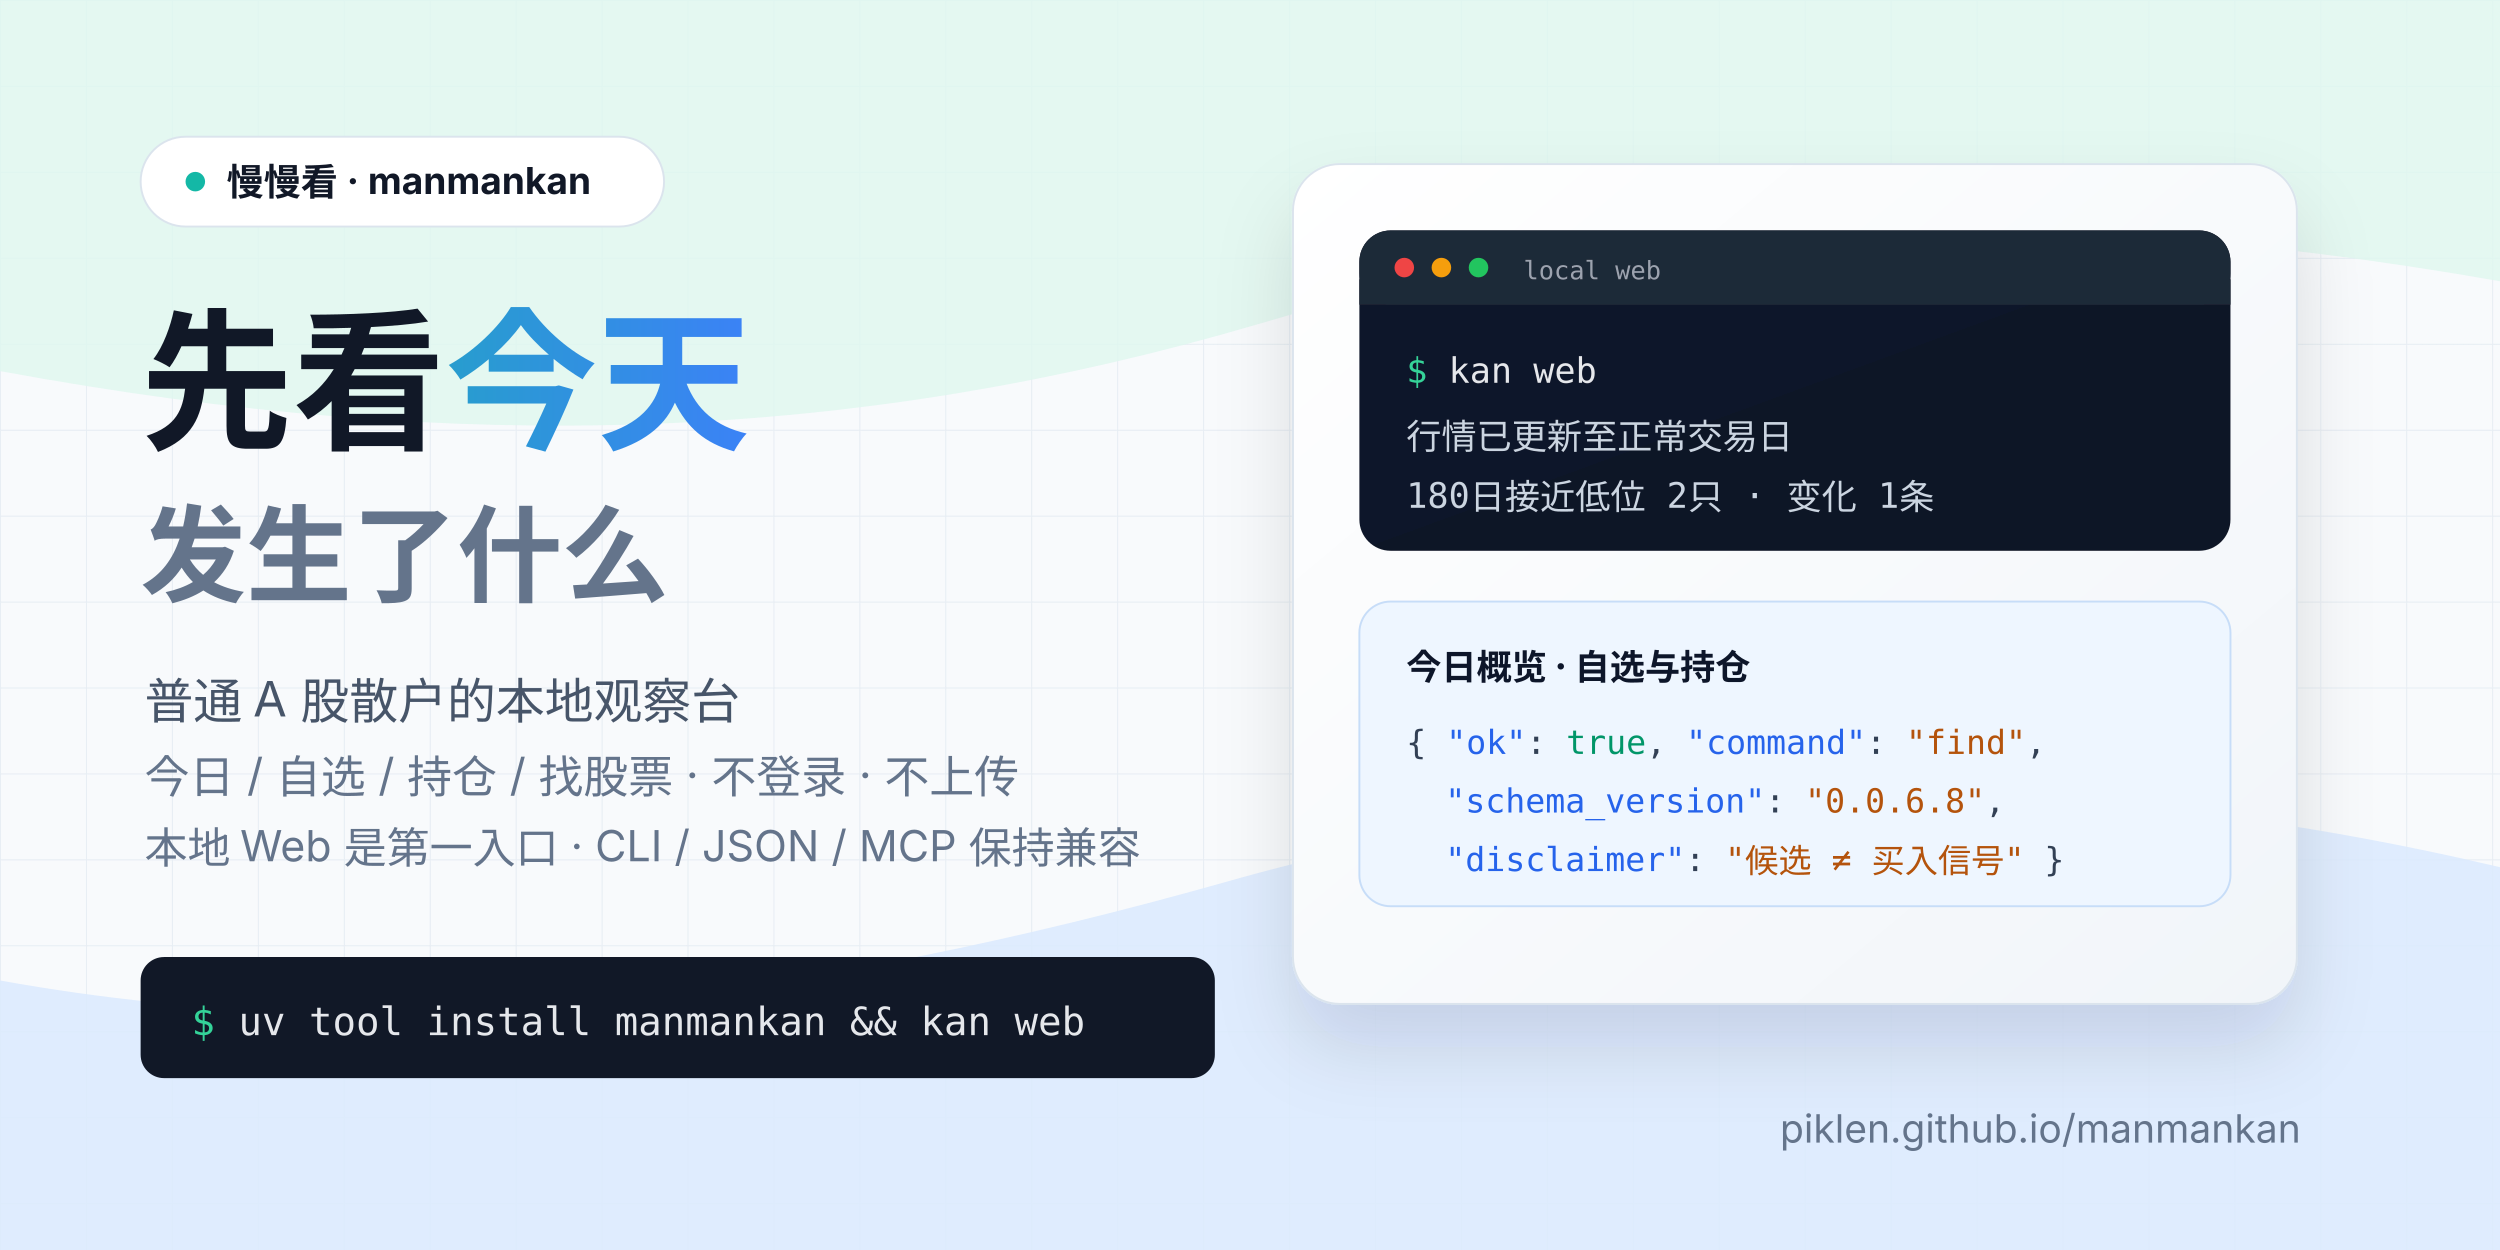
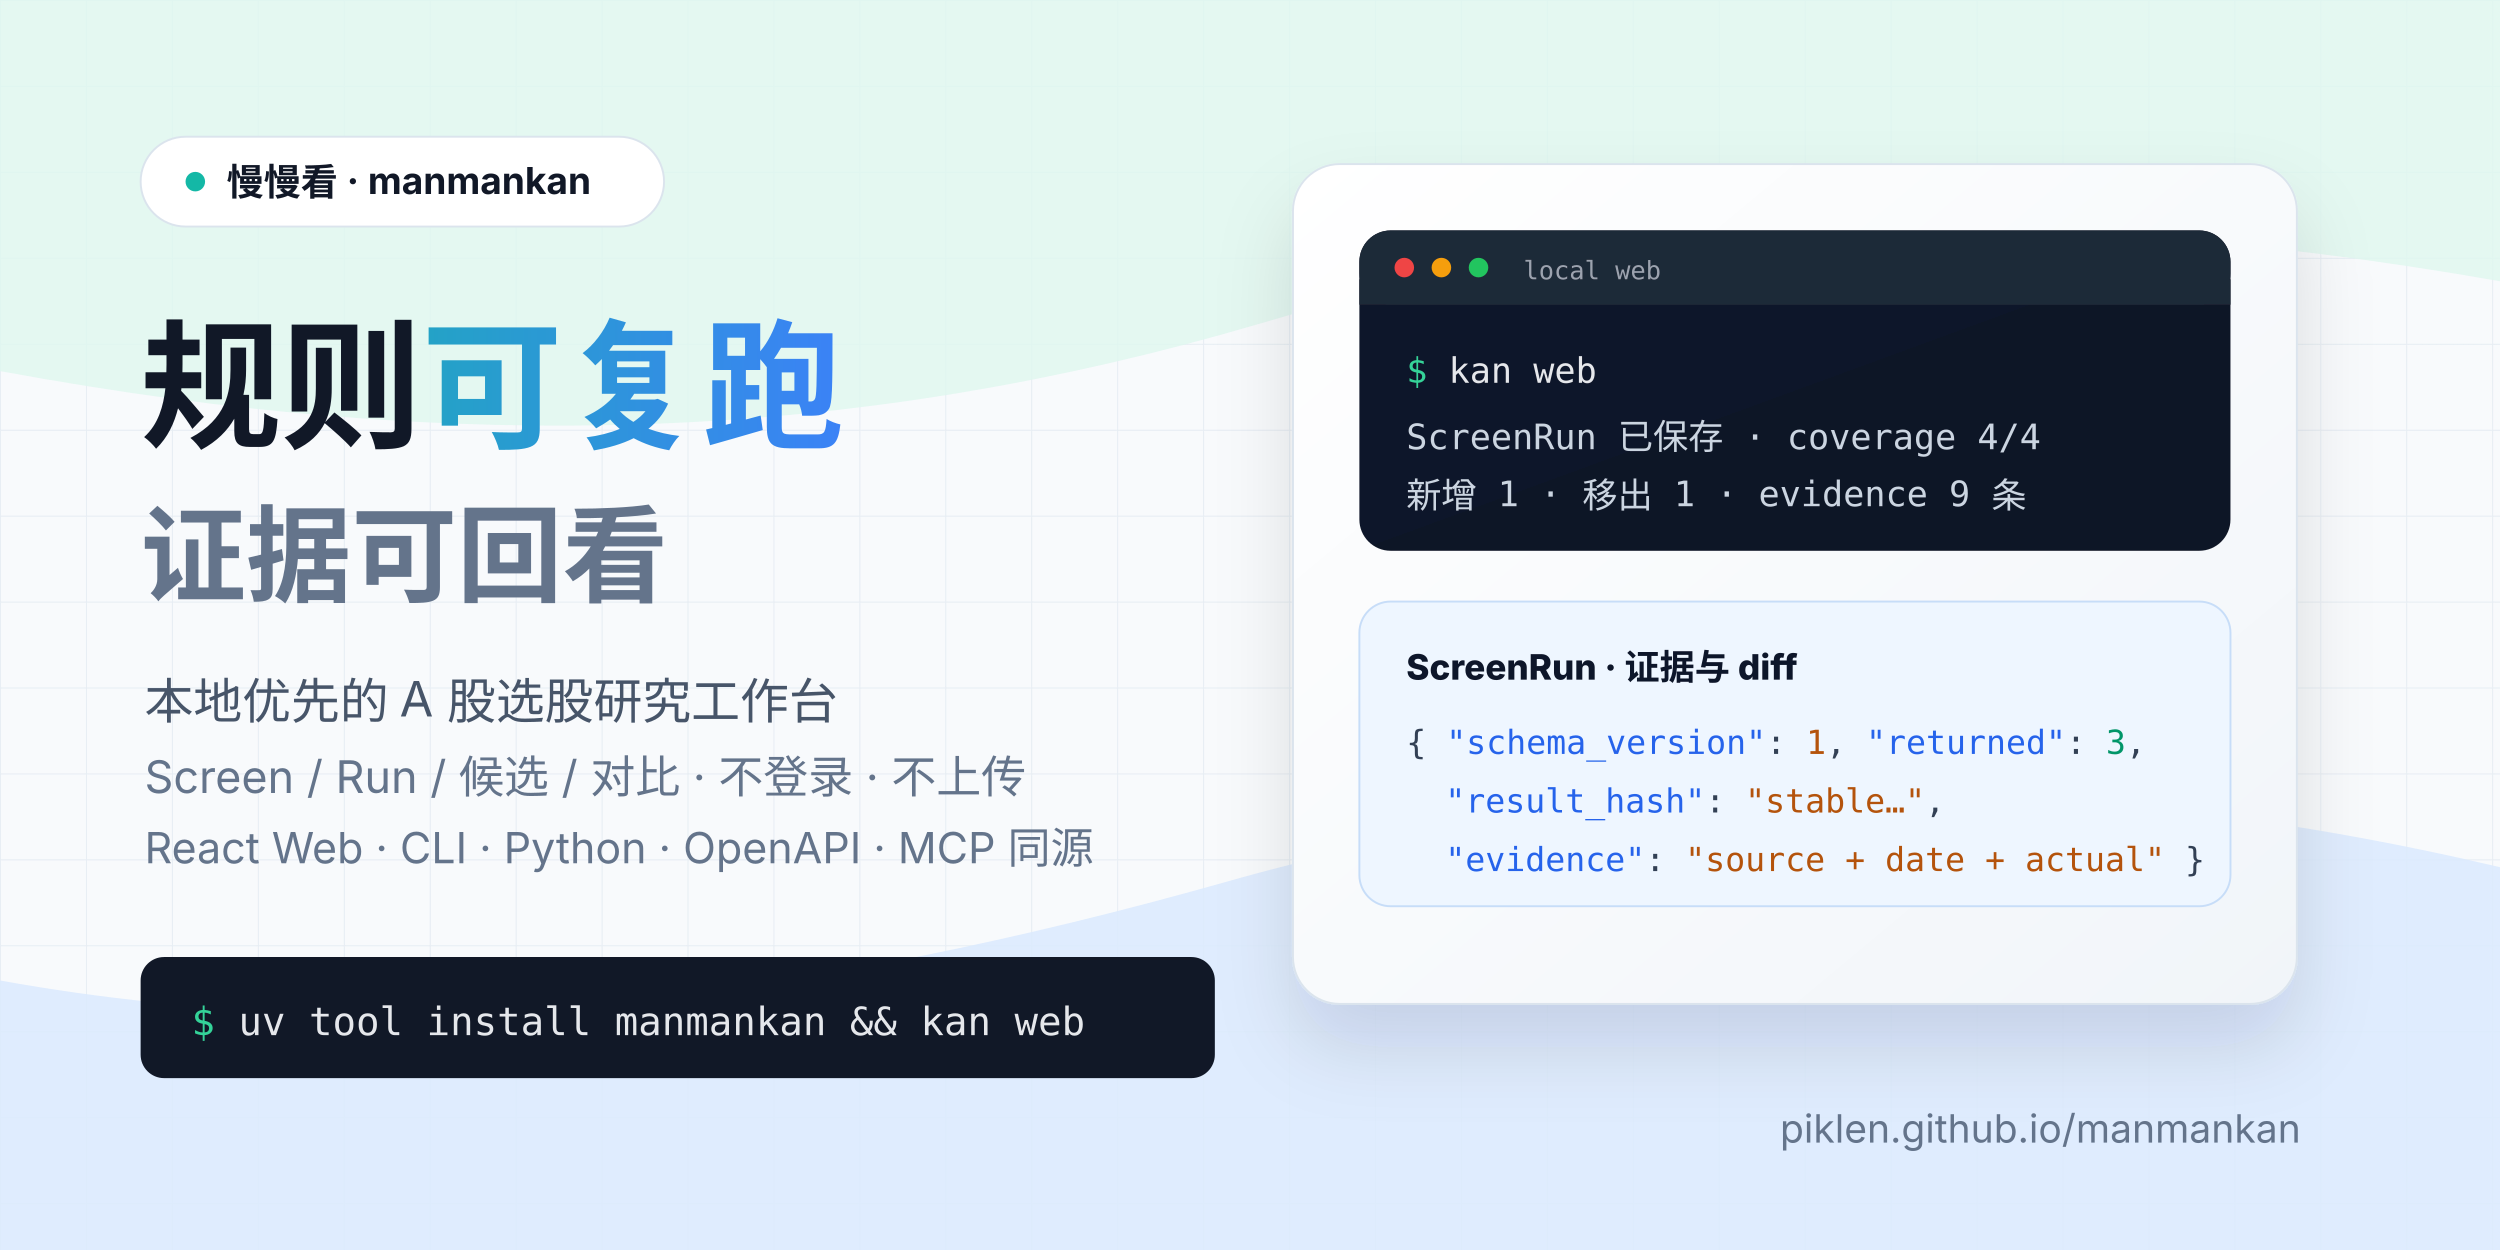
- <svg xmlns="http://www.w3.org/2000/svg" viewBox="0 0 1280 640" width="1280" height="640" role="img" aria-label="慢慢看 · 普通 A 股散户的本地观察台">
+ <svg xmlns="http://www.w3.org/2000/svg" viewBox="0 0 1280 640" width="1280" height="640" role="img" aria-label="慢慢看 · 本地优先的 A 股选股研究工作台">
  <defs>
    <linearGradient id="brand" x1="0%" y1="0%" x2="100%" y2="0%">
      <stop offset="0%" stop-color="#14b8a6" />
      <stop offset="100%" stop-color="#3b82f6" />
    </linearGradient>
    <linearGradient id="panel" x1="0%" y1="0%" x2="100%" y2="100%">
      <stop offset="0%" stop-color="#ffffff" />
      <stop offset="100%" stop-color="#f1f5f9" />
    </linearGradient>
    <linearGradient id="code" x1="0%" y1="0%" x2="100%" y2="100%">
      <stop offset="0%" stop-color="#0f172a" />
      <stop offset="100%" stop-color="#111827" />
    </linearGradient>
    <pattern id="grid" width="44" height="44" patternUnits="userSpaceOnUse">
      <path d="M 44 0 L 0 0 0 44" fill="none" stroke="#dbe4ed" stroke-width="1" />
    </pattern>
    <filter id="soft-shadow" x="-20%" y="-20%" width="140%" height="140%">
      <feDropShadow dx="0" dy="22" stdDeviation="20" flood-color="#0f172a" flood-opacity="0.12" />
    </filter>
  </defs>
  <rect width="1280" height="640" fill="#f8fafc" />
  <rect width="1280" height="640" fill="url(#grid)" opacity="0.58" />
  <path d="M0 0 H1280 V144 C1030 100 825 112 644 166 C440 226 238 234 0 190 Z" fill="#dff7ef" opacity="0.8" />
  <path d="M1280 640 H0 V502 C210 540 420 510 626 452 C836 392 1060 392 1280 444 Z" fill="#dbeafe" opacity="0.86" />
  <g font-family="-apple-system, BlinkMacSystemFont, 'PingFang SC', 'Microsoft YaHei', system-ui, sans-serif">
    <g transform="translate(72 70)">
      <rect width="268" height="46" rx="23" fill="#ffffff" stroke="#dbe4ed" />
      <circle cx="28" cy="23" r="5" fill="#14b8a6" />
      <text x="44" y="30" font-size="19" font-weight="700" fill="#111827">慢慢看 · manmankan</text>
    </g>
-     <text x="72" y="224" font-size="78" font-weight="850" fill="#111827">先看<tspan fill="url(#brand)">今天</tspan>
+     <text x="72" y="224" font-size="72" font-weight="850" fill="#111827">规则<tspan fill="url(#brand)">可复跑</tspan>
    </text>
-     <text x="72" y="304" font-size="54" font-weight="760" fill="#64748b">发生了什么</text>
-     <text x="74" y="368" font-size="25" fill="#475569">普通 A 股散户的本地观察台</text>
-     <text x="74" y="406" font-size="23" fill="#64748b">今日 / 自选 / 持仓 / 找股票 · 不登录 · 不上传</text>
-     <text x="74" y="442" font-size="22" fill="#64748b">本地 Web 是第一入口 · CLI / JSON / MCP 保持兼容</text>
+     <text x="72" y="304" font-size="54" font-weight="760" fill="#64748b">证据可回看</text>
+     <text x="74" y="368" font-size="25" fill="#475569">本地优先的 A 股选股研究工作台</text>
+     <text x="74" y="406" font-size="23" fill="#64748b">Screen / Run / 候选 / 对比 · 不登录 · 不上传</text>
+     <text x="74" y="442" font-size="22" fill="#64748b">React Web · CLI · Python · OpenAPI · MCP 同源</text>
    <g transform="translate(72 490)">
      <rect width="550" height="62" rx="12" fill="#111827" />
      <text x="26" y="40" font-family="ui-monospace, SFMono-Regular, Menlo, Consolas, monospace" font-size="20" fill="#e5e7eb">
        <tspan fill="#34d399">$</tspan> uv tool install manmankan &amp;&amp; kan web</text>
    </g>
  </g>
  <g transform="translate(662 84)" filter="url(#soft-shadow)">
    <rect width="514" height="430" rx="24" fill="url(#panel)" stroke="#dbe4ed" />
    <g transform="translate(34 34)">
      <rect width="446" height="164" rx="16" fill="url(#code)" />
      <rect width="446" height="38" rx="16" fill="#1f2937" />
      <rect y="25" width="446" height="13" fill="#1f2937" />
      <circle cx="23" cy="19" r="5" fill="#ef4444" />
      <circle cx="42" cy="19" r="5" fill="#f59e0b" />
      <circle cx="61" cy="19" r="5" fill="#22c55e" />
      <text x="84" y="25" font-family="ui-monospace, SFMono-Regular, Menlo, Consolas, monospace" font-size="13" fill="#9ca3af">local web</text>
      <g font-family="ui-monospace, SFMono-Regular, Menlo, Consolas, monospace" font-size="18" fill="#e5e7eb">
        <text x="24" y="78">
          <tspan fill="#34d399">$</tspan> kan web</text>
-         <text x="24" y="112" fill="#cbd5e1">行情已更新至正常交易日</text>
-         <text x="24" y="142" fill="#cbd5e1">180日接近低位 2只 · 变化 1条</text>
+         <text x="24" y="112" fill="#cbd5e1">ScreenRun 已保存 · coverage 4/4</text>
+         <text x="24" y="142" fill="#cbd5e1">新增 1 · 移出 1 · evidence 9 条</text>
      </g>
    </g>
    <g transform="translate(34 224)">
      <rect width="446" height="156" rx="16" fill="#eef6ff" stroke="#c7ddf8" />
-       <text x="24" y="40" font-family="-apple-system, BlinkMacSystemFont, 'PingFang SC', 'Microsoft YaHei', system-ui, sans-serif" font-size="18" font-weight="800" fill="#0f172a">今日概览 · 自选与持仓</text>
+       <text x="24" y="40" font-family="-apple-system, BlinkMacSystemFont, 'PingFang SC', 'Microsoft YaHei', system-ui, sans-serif" font-size="18" font-weight="800" fill="#0f172a">ScreenRun · 证据与 diff</text>
      <g font-family="ui-monospace, SFMono-Regular, Menlo, Consolas, monospace" font-size="17" fill="#334155">
-         <text x="24" y="78">{ <tspan fill="#2563eb">"ok"</tspan>: <tspan fill="#059669">true</tspan>, <tspan fill="#2563eb">"command"</tspan>: <tspan fill="#b45309">"find"</tspan>,</text>
+         <text x="24" y="78">{ <tspan fill="#2563eb">"schema_version"</tspan>: <tspan fill="#b45309">1</tspan>, <tspan fill="#2563eb">"returned"</tspan>: <tspan fill="#059669">3</tspan>,</text>
        <text x="44" y="108">
-           <tspan fill="#2563eb">"schema_version"</tspan>: <tspan fill="#b45309">"0.0.6.8"</tspan>,</text>
+           <tspan fill="#2563eb">"result_hash"</tspan>: <tspan fill="#b45309">"stable…"</tspan>,</text>
        <text x="44" y="138">
-           <tspan fill="#2563eb">"disclaimer"</tspan>: <tspan fill="#b45309">"候选 ≠ 买入信号"</tspan> }</text>
+           <tspan fill="#2563eb">"evidence"</tspan>: <tspan fill="#b45309">"source + date + actual"</tspan> }</text>
      </g>
    </g>
  </g>
  <text x="1178" y="585" font-family="-apple-system, BlinkMacSystemFont, 'PingFang SC', 'Microsoft YaHei', system-ui, sans-serif" font-size="20" fill="#64748b" text-anchor="end">piklen.github.io/manmankan</text>
</svg>
